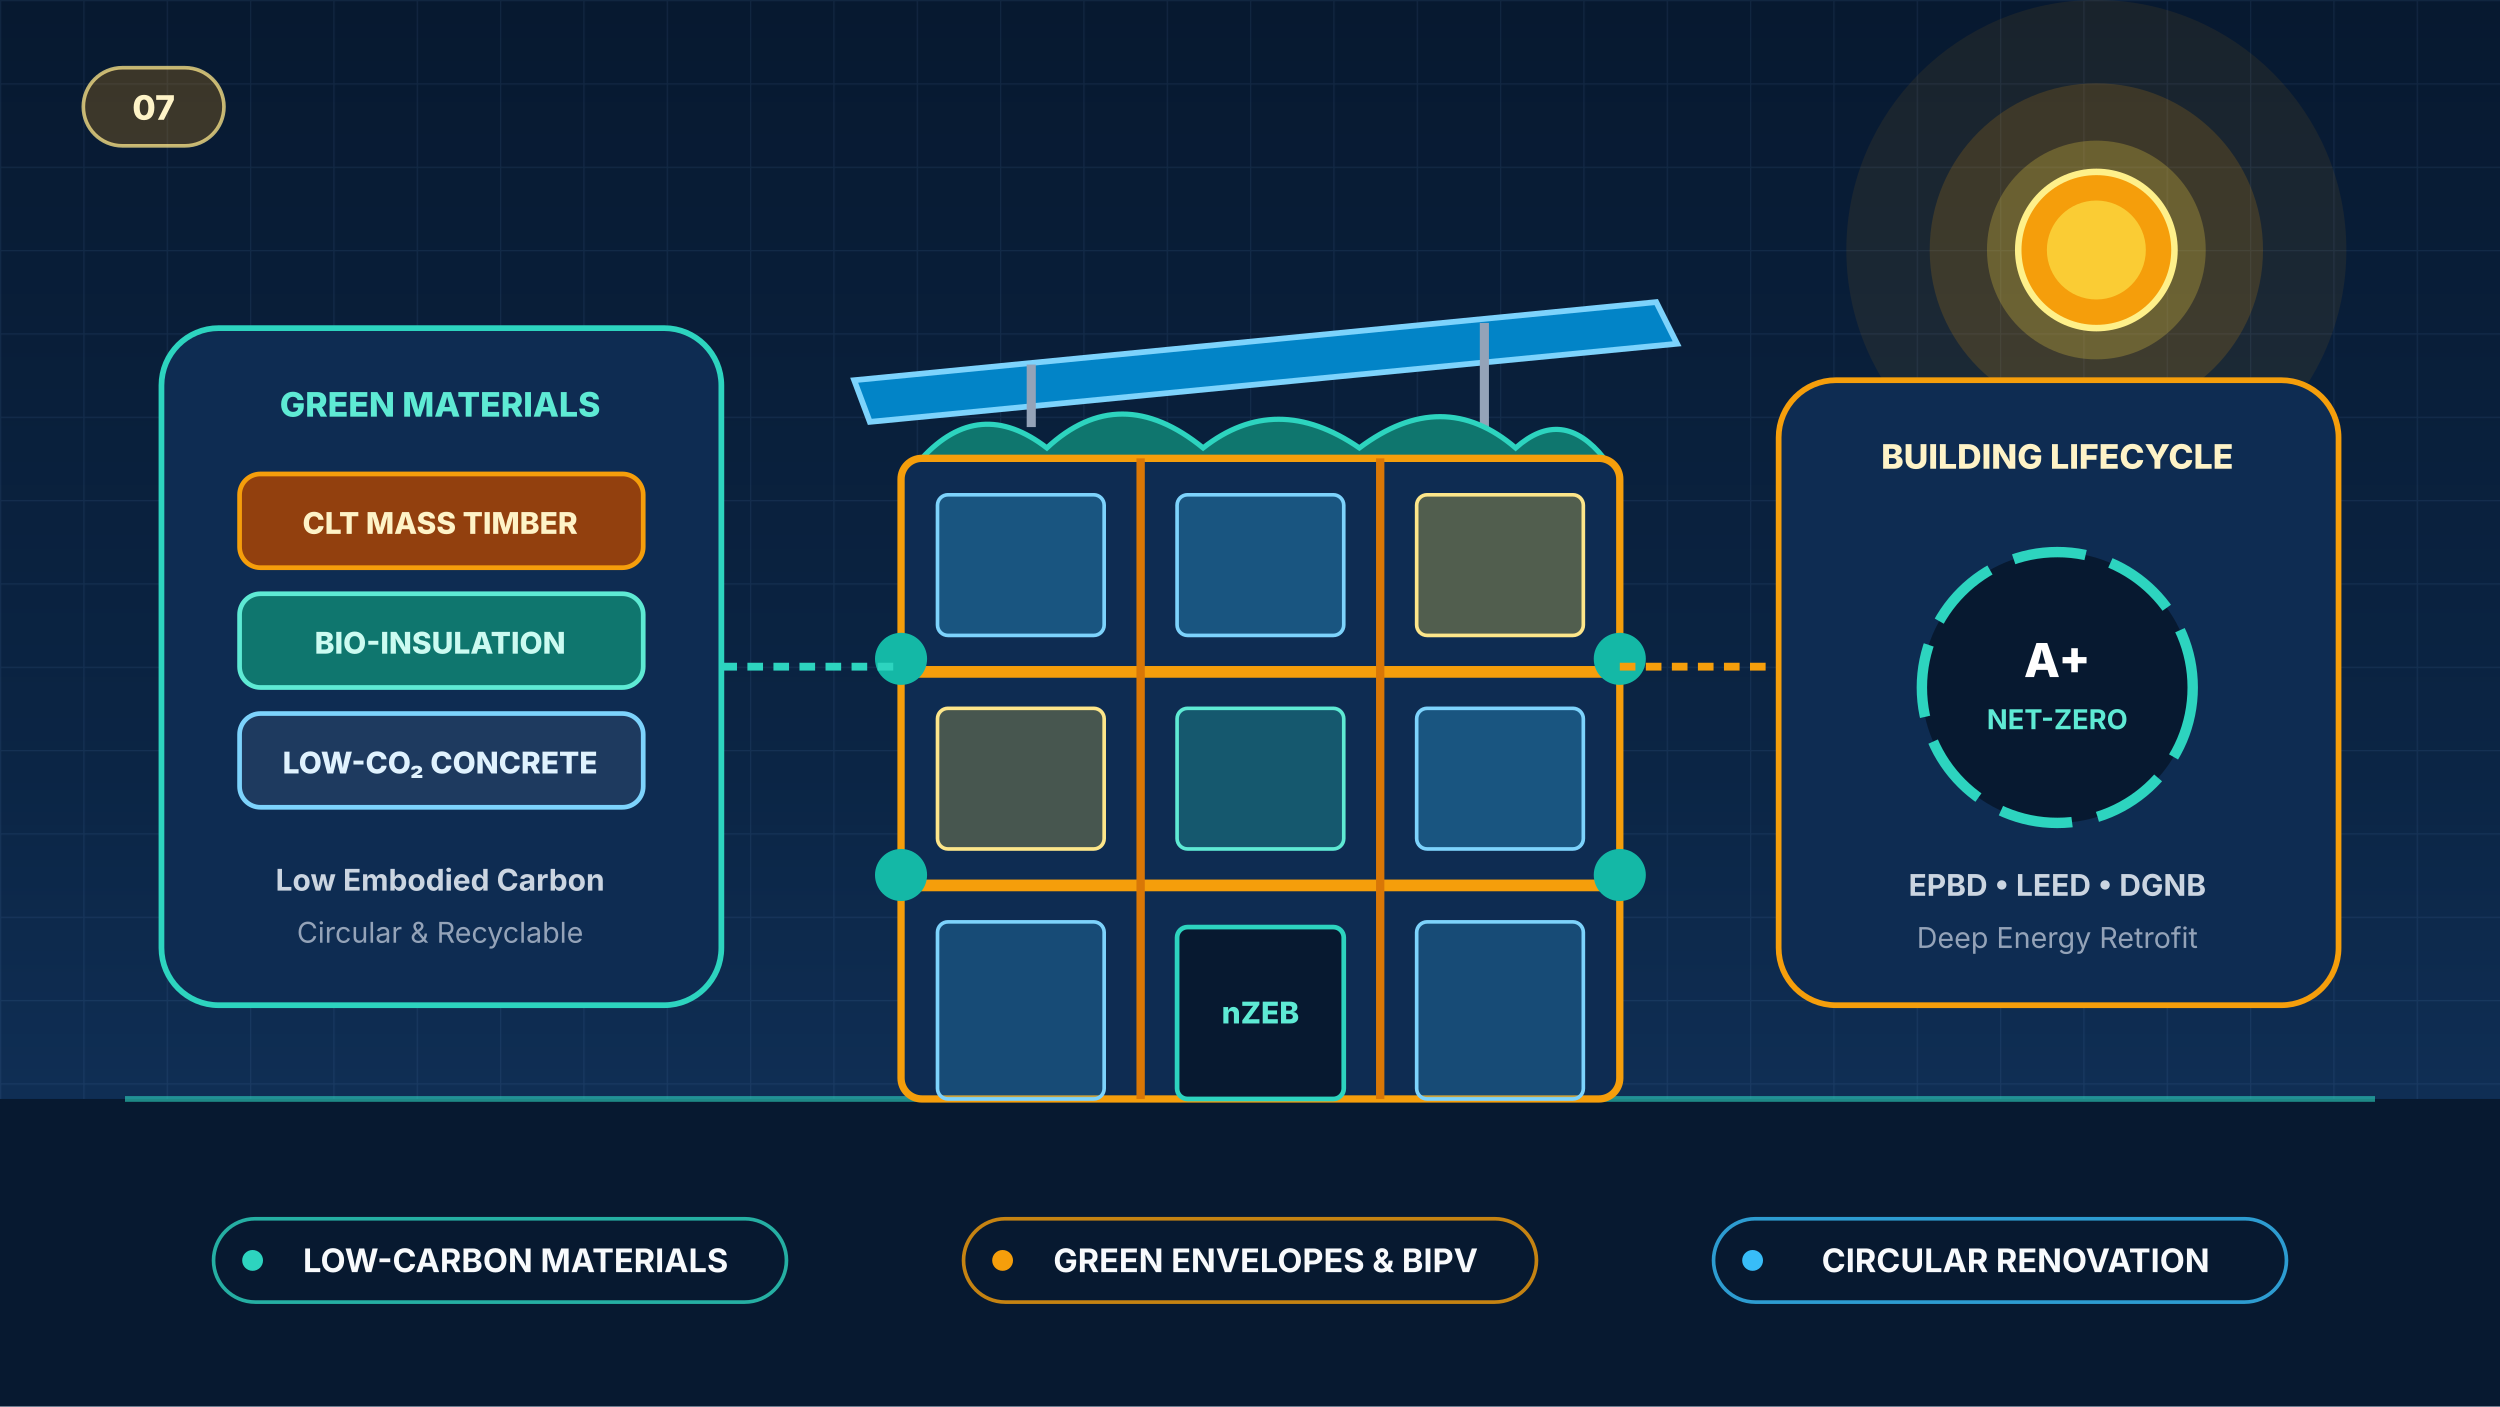
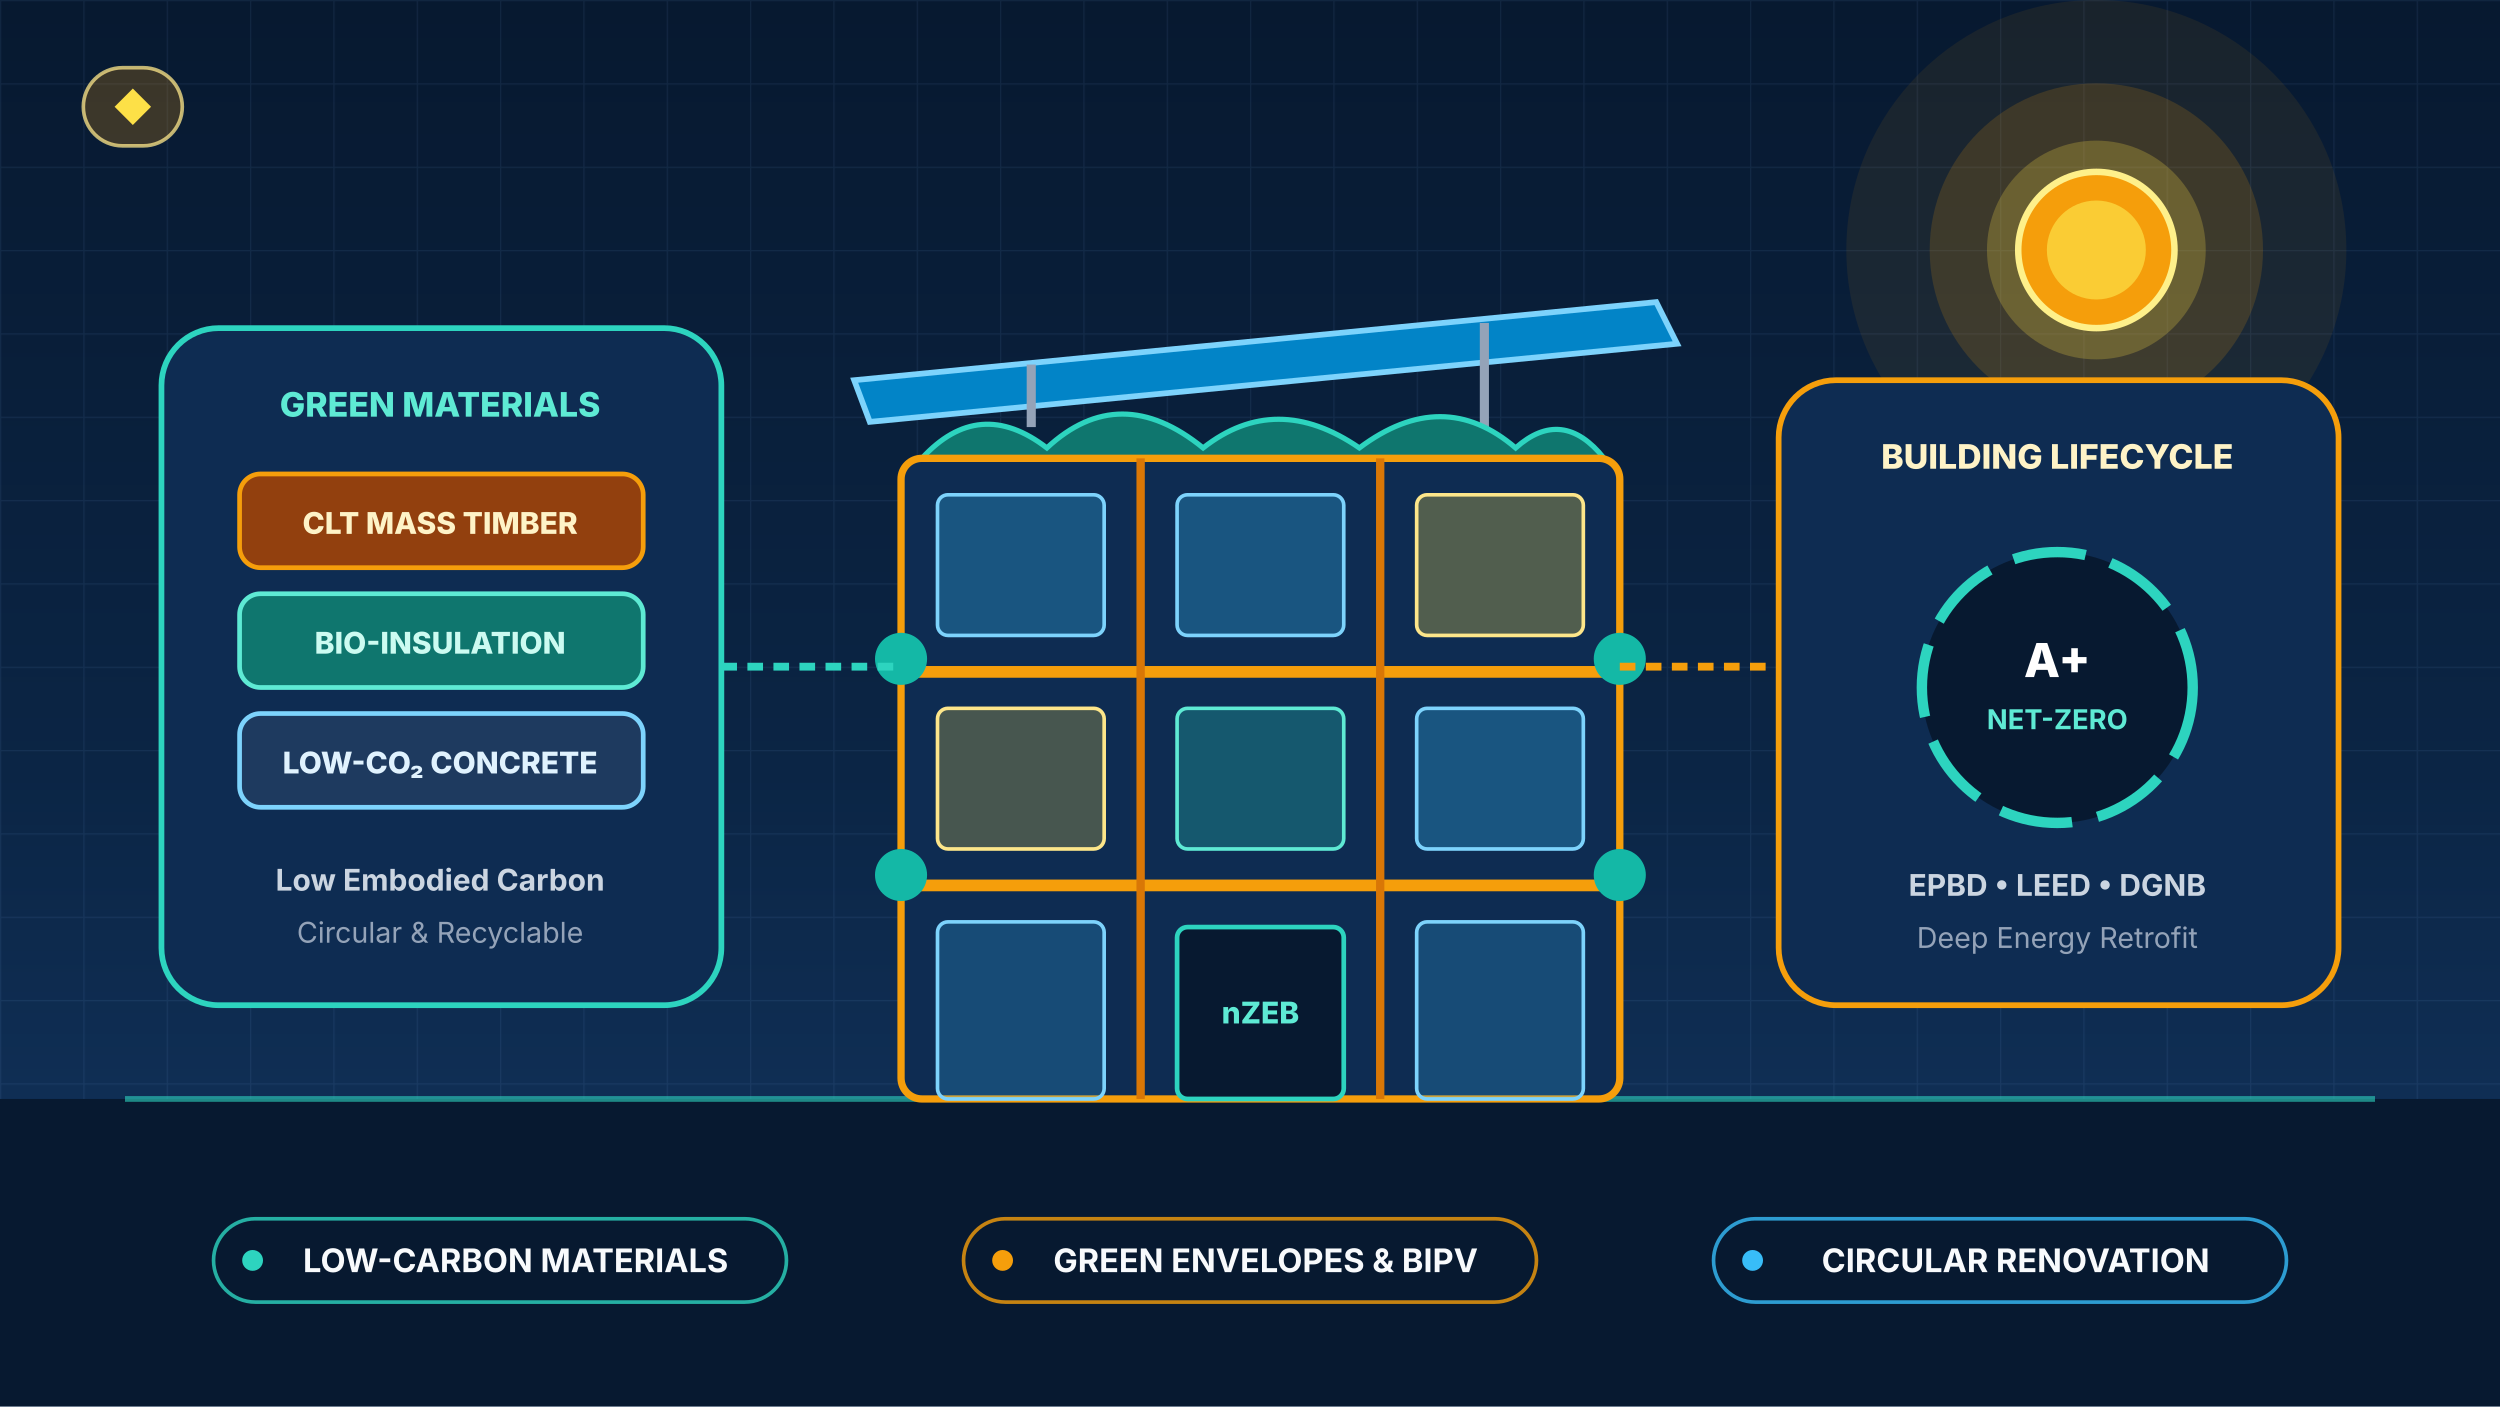
<svg xmlns="http://www.w3.org/2000/svg" viewBox="0 0 960 540" width="960" height="540" role="img" aria-label="Topic 07: Sustainable Construction">
  <defs>
    <linearGradient id="bgSky" x1="0" y1="0" x2="0" y2="1">
      <stop offset="0%" stop-color="#071930" />
      <stop offset="55%" stop-color="#0B2545" />
      <stop offset="100%" stop-color="#133763" />
    </linearGradient>
    <pattern id="gridPat" width="32" height="32" patternUnits="userSpaceOnUse">
      <path d="M 32 0 L 0 0 0 32" fill="none" stroke="#93C5FD" stroke-opacity="0.08" stroke-width="1" />
    </pattern>
  </defs>
  <rect width="960" height="540" fill="#0B2545" />
  <rect width="960" height="540" fill="url(#bgSky)" />
  <rect width="960" height="540" fill="url(#gridPat)" />
  <circle cx="805" cy="96" r="96" fill="#F59E0B" fill-opacity="0.08" />
  <circle cx="805" cy="96" r="64" fill="#F59E0B" fill-opacity="0.16" />
  <circle cx="805" cy="96" r="42" fill="#FDE047" fill-opacity="0.24" />
  <circle cx="805" cy="96" r="30" fill="#F59E0B" stroke="#FEF08A" stroke-width="2.5" />
  <circle cx="805" cy="96" r="19" fill="#FDE047" fill-opacity="0.7" />
  <rect x="0" y="422" width="960" height="118" fill="#071930" />
  <line x1="48" y1="422" x2="912" y2="422" stroke="#2DD4BF" stroke-opacity="0.6" stroke-width="2.2" />
  <g transform="translate(62,126)">
    <rect x="0" y="0" width="215" height="260" rx="22" fill="#0E2C52" stroke="#2DD4BF" stroke-width="2.2" />
    <text x="107" y="34" text-anchor="middle" font-family="Inter,system-ui,sans-serif" font-size="13" font-weight="800" fill="#5EEAD4">GREEN MATERIALS</text>
    <rect x="30" y="56" width="155" height="36" rx="8" fill="#92400E" stroke="#F59E0B" stroke-width="1.8" />
    <text x="107" y="79" text-anchor="middle" font-family="Inter,system-ui,sans-serif" font-size="11.5" font-weight="800" fill="#FEF3C7">CLT MASS TIMBER</text>
    <rect x="30" y="102" width="155" height="36" rx="8" fill="#0F766E" stroke="#5EEAD4" stroke-width="1.8" />
    <text x="107" y="125" text-anchor="middle" font-family="Inter,system-ui,sans-serif" font-size="11.5" font-weight="800" fill="#CCFBF1">BIO-INSULATION</text>
    <rect x="30" y="148" width="155" height="36" rx="8" fill="#1E3A5F" stroke="#7DD3FC" stroke-width="1.8" />
    <text x="107" y="171" text-anchor="middle" font-family="Inter,system-ui,sans-serif" font-size="11.5" font-weight="800" fill="#E0F2FE">LOW-CO₂ CONCRETE</text>
    <text x="107" y="216" text-anchor="middle" font-family="Inter,system-ui,sans-serif" font-size="11.5" font-weight="700" fill="#CBD5E1">Low Embodied Carbon</text>
    <text x="107" y="236" text-anchor="middle" font-family="Inter,system-ui,sans-serif" font-size="11" fill="#94A3B8">Circular &amp; Recyclable</text>
  </g>
  <g transform="translate(318,98)">
    <polygon points="10,48 318,18 326,34 16,64" fill="#0284C7" stroke="#7DD3FC" stroke-width="2.2" />
    <line x1="78" y1="42" x2="78" y2="66" stroke="#94A3B8" stroke-width="3.5" />
    <line x1="252" y1="26" x2="252" y2="66" stroke="#94A3B8" stroke-width="3.5" />
    <path d="M36 78 Q58 54 84 74 Q112 48 144 74 Q172 52 204 74 Q236 50 264 74 Q282 58 298 78 Z" fill="#0F766E" stroke="#2DD4BF" stroke-width="2" />
    <rect x="28" y="78" width="276" height="246" rx="8" fill="#0E2C52" stroke="#F59E0B" stroke-width="2.8" />
    <line x1="28" y1="160" x2="304" y2="160" stroke="#F59E0B" stroke-width="4.5" />
    <line x1="28" y1="242" x2="304" y2="242" stroke="#F59E0B" stroke-width="4.5" />
    <line x1="120" y1="78" x2="120" y2="324" stroke="#D97706" stroke-width="3.2" />
    <line x1="212" y1="78" x2="212" y2="324" stroke="#D97706" stroke-width="3.2" />
    <rect x="42" y="92" width="64" height="54" rx="4" fill="#38BDF8" fill-opacity="0.28" stroke="#7DD3FC" stroke-width="1.4" />
    <rect x="134" y="92" width="64" height="54" rx="4" fill="#38BDF8" fill-opacity="0.28" stroke="#7DD3FC" stroke-width="1.4" />
    <rect x="226" y="92" width="64" height="54" rx="4" fill="#FDE047" fill-opacity="0.28" stroke="#FDE68A" stroke-width="1.4" />
    <rect x="42" y="174" width="64" height="54" rx="4" fill="#FDE047" fill-opacity="0.24" stroke="#FDE68A" stroke-width="1.4" />
    <rect x="134" y="174" width="64" height="54" rx="4" fill="#2DD4BF" fill-opacity="0.26" stroke="#5EEAD4" stroke-width="1.4" />
    <rect x="226" y="174" width="64" height="54" rx="4" fill="#38BDF8" fill-opacity="0.28" stroke="#7DD3FC" stroke-width="1.4" />
    <rect x="42" y="256" width="64" height="68" rx="4" fill="#38BDF8" fill-opacity="0.22" stroke="#7DD3FC" stroke-width="1.4" />
    <rect x="134" y="258" width="64" height="66" rx="4" fill="#071930" stroke="#2DD4BF" stroke-width="1.8" />
    <text x="166" y="295" text-anchor="middle" font-family="Inter,system-ui,sans-serif" font-size="11.5" font-weight="800" fill="#5EEAD4">nZEB</text>
    <rect x="226" y="256" width="64" height="68" rx="4" fill="#38BDF8" fill-opacity="0.22" stroke="#7DD3FC" stroke-width="1.4" />
    <circle cx="28" cy="155" r="10" fill="#14B8A6" />
    <circle cx="28" cy="238" r="10" fill="#14B8A6" />
    <circle cx="304" cy="155" r="10" fill="#14B8A6" />
    <circle cx="304" cy="238" r="10" fill="#14B8A6" />
  </g>
  <g transform="translate(683,146)">
    <rect x="0" y="0" width="215" height="240" rx="22" fill="#0E2C52" stroke="#F59E0B" stroke-width="2.2" />
    <text x="107" y="34" text-anchor="middle" font-family="Inter,system-ui,sans-serif" font-size="13" font-weight="800" fill="#FEF3C7">BUILDING LIFECYCLE</text>
    <circle cx="107" cy="118" r="52" fill="#071930" stroke="#2DD4BF" stroke-width="4" stroke-dasharray="28 10" />
    <text x="107" y="114" text-anchor="middle" font-family="Inter,system-ui,sans-serif" font-size="18" font-weight="800" fill="#FFFFFF">A+</text>
    <text x="107" y="134" text-anchor="middle" font-family="Inter,system-ui,sans-serif" font-size="10.5" font-weight="700" fill="#5EEAD4">NET-ZERO</text>
    <text x="107" y="198" text-anchor="middle" font-family="Inter,system-ui,sans-serif" font-size="11.5" font-weight="700" fill="#CBD5E1">EPBD • LEED • DGNB</text>
    <text x="107" y="218" text-anchor="middle" font-family="Inter,system-ui,sans-serif" font-size="11" fill="#94A3B8">Deep Energy Retrofit</text>
  </g>
  <path d="M277 256 L346 256" stroke="#2DD4BF" stroke-width="3" stroke-dasharray="6 4" />
  <path d="M622 256 L683 256" stroke="#F59E0B" stroke-width="3" stroke-dasharray="6 4" />
  <g transform="translate(82,468)">
    <rect x="0" y="0" width="220" height="32" rx="16" fill="#071930" fill-opacity="0.88" stroke="#2DD4BF" stroke-opacity="0.8" stroke-width="1.4" />
    <circle cx="15" cy="16" r="4" fill="#2DD4BF" />
    <text x="116" y="20.5" text-anchor="middle" font-family="Inter,system-ui,sans-serif" font-size="12.5" font-weight="700" fill="#F8FAFC">LOW-CARBON MATERIALS</text>
  </g>
  <g transform="translate(370,468)">
    <rect x="0" y="0" width="220" height="32" rx="16" fill="#071930" fill-opacity="0.88" stroke="#F59E0B" stroke-opacity="0.8" stroke-width="1.4" />
    <circle cx="15" cy="16" r="4" fill="#F59E0B" />
    <text x="116" y="20.5" text-anchor="middle" font-family="Inter,system-ui,sans-serif" font-size="12.5" font-weight="700" fill="#F8FAFC">GREEN ENVELOPES &amp; BIPV</text>
  </g>
  <g transform="translate(658,468)">
    <rect x="0" y="0" width="220" height="32" rx="16" fill="#071930" fill-opacity="0.88" stroke="#38BDF8" stroke-opacity="0.8" stroke-width="1.4" />
    <circle cx="15" cy="16" r="4" fill="#38BDF8" />
    <text x="116" y="20.5" text-anchor="middle" font-family="Inter,system-ui,sans-serif" font-size="12.5" font-weight="700" fill="#F8FAFC">CIRCULAR RENOVATION</text>
  </g>
  <g transform="translate(32,26)">
-     <rect x="0" y="0" width="54" height="30" rx="15" fill="#F59E0B" fill-opacity="0.22" stroke="#FDE68A" stroke-opacity="0.75" stroke-width="1.4" />
-     <text x="27" y="20" text-anchor="middle" font-family="Inter,system-ui,sans-serif" font-size="13" font-weight="800" fill="#FEF3C7">07</text>
+     <rect x="0" y="0" width="38" height="30" rx="15" fill="#F59E0B" fill-opacity="0.22" stroke="#FDE68A" stroke-opacity="0.75" stroke-width="1.4" />
+     <polygon points="19,8 26,15 19,22 12,15" fill="#FDE047" />
  </g>
</svg>
